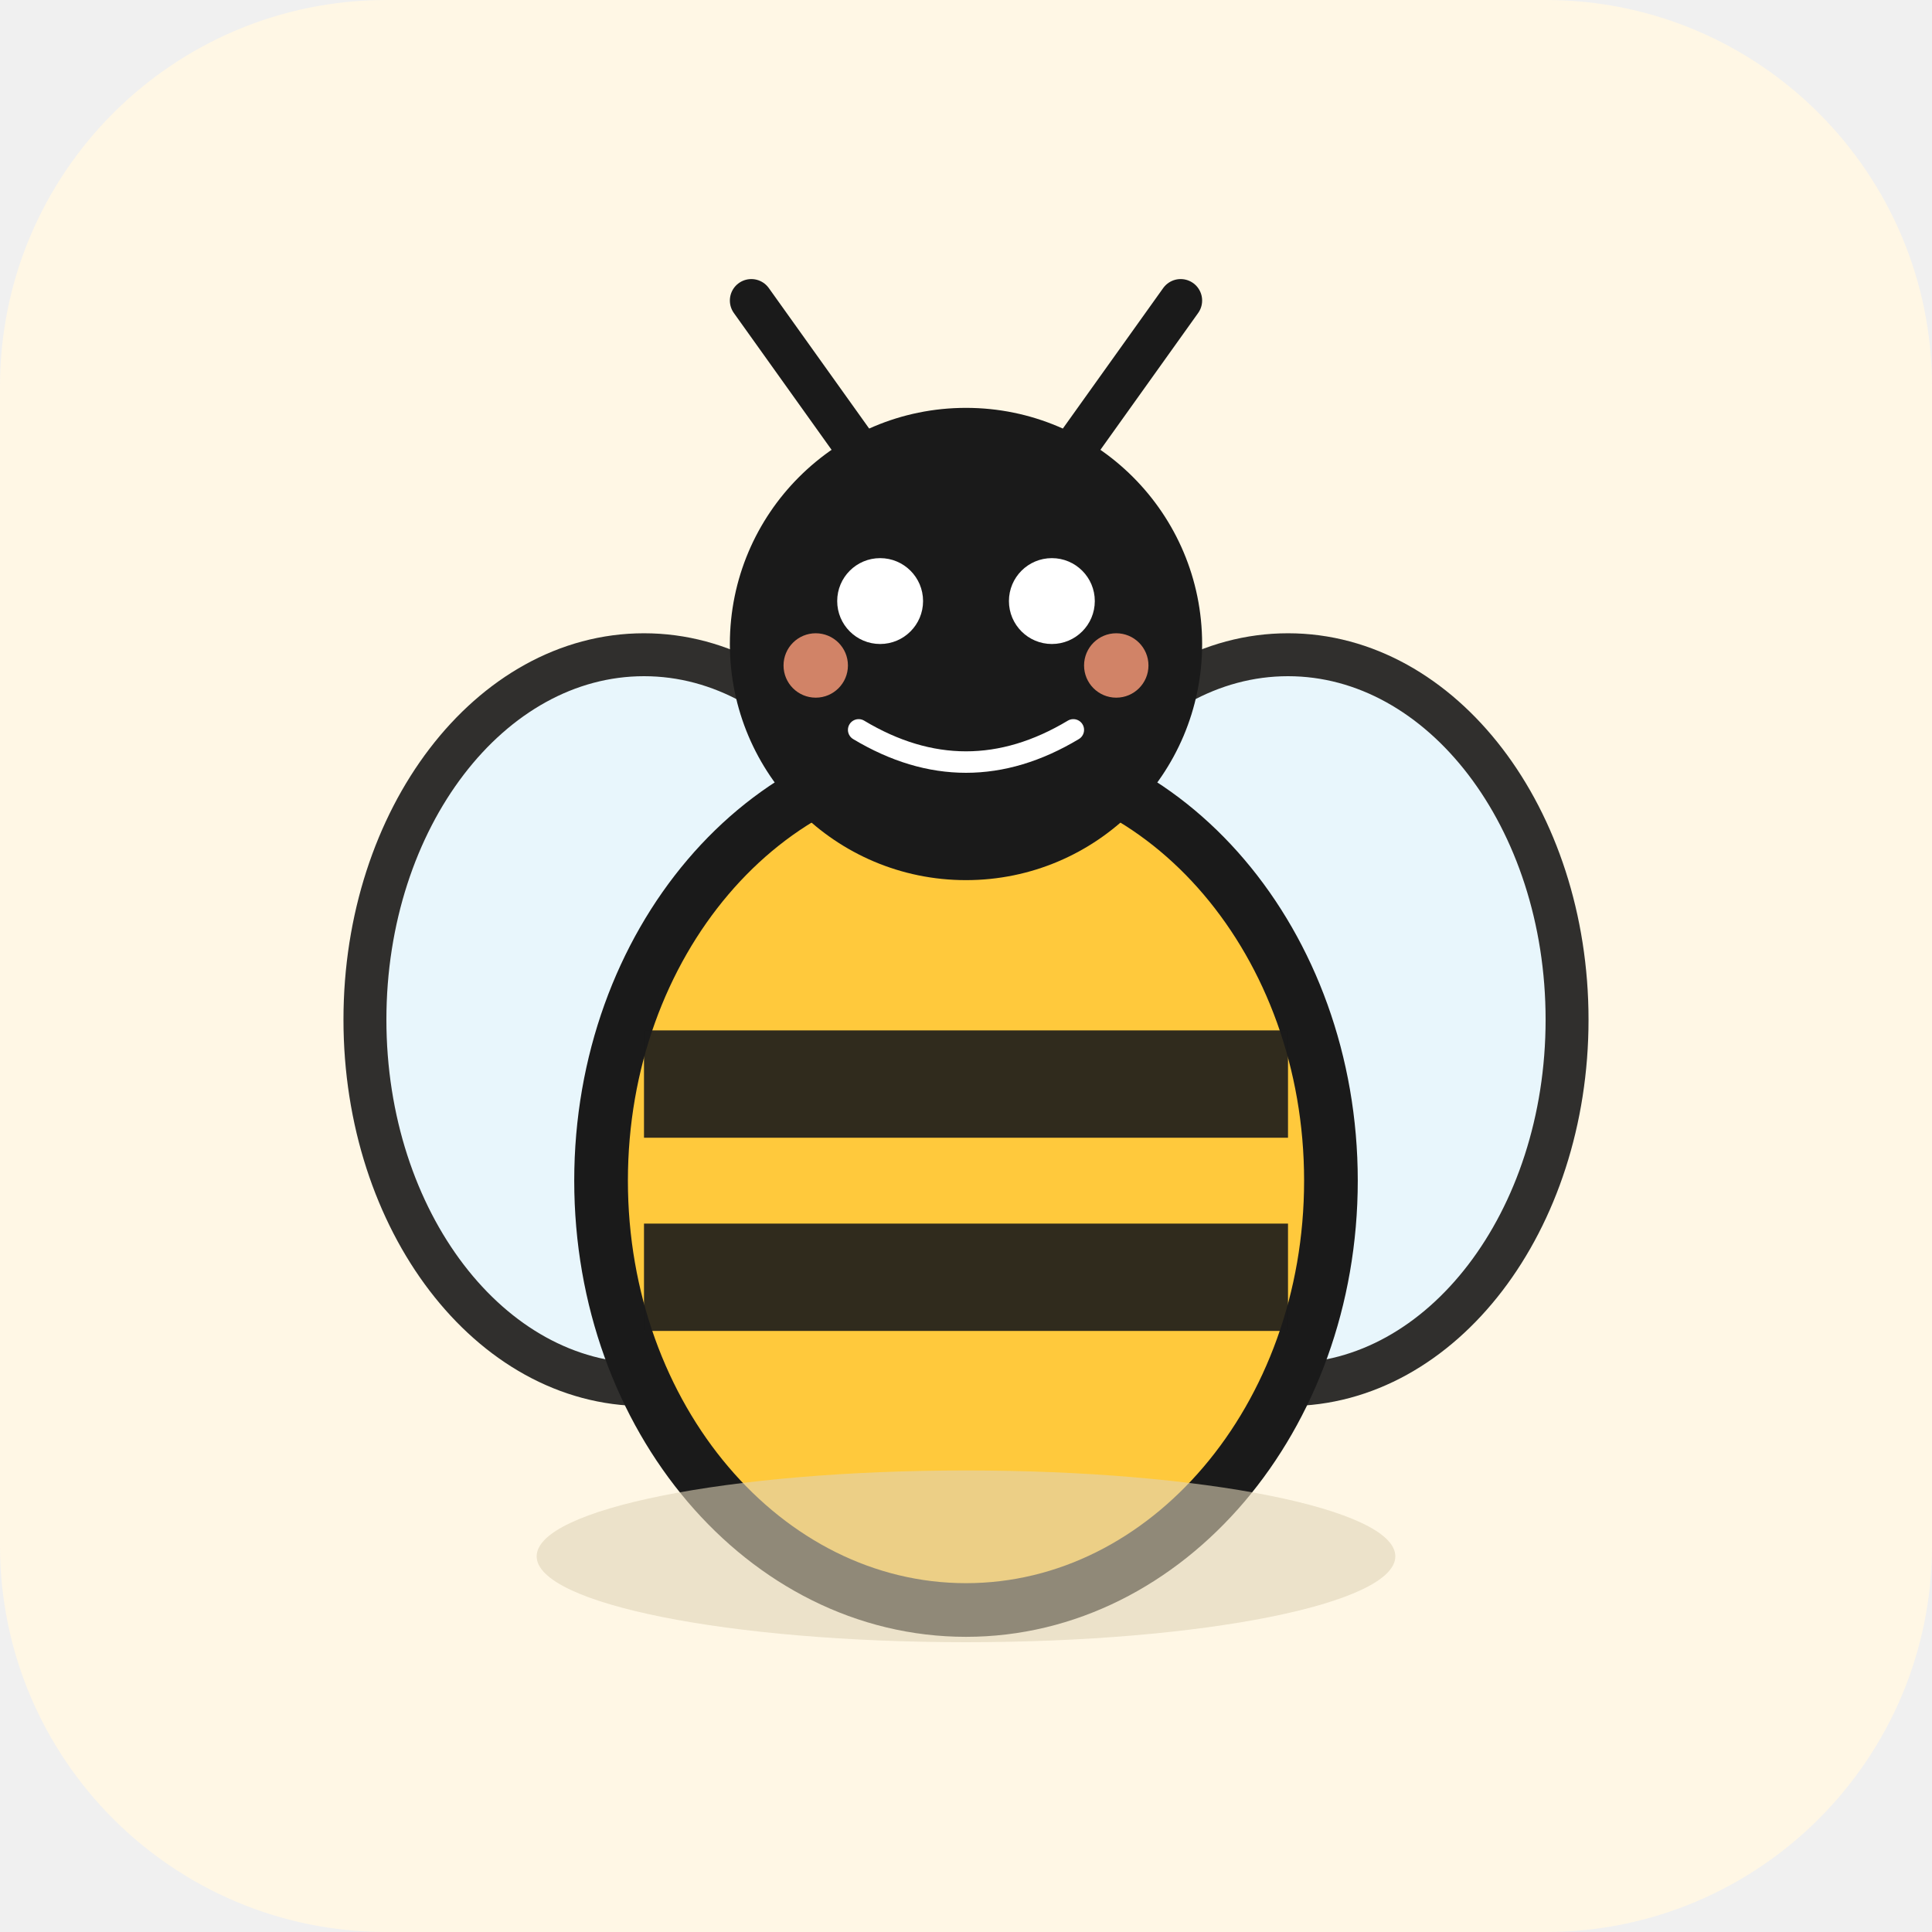
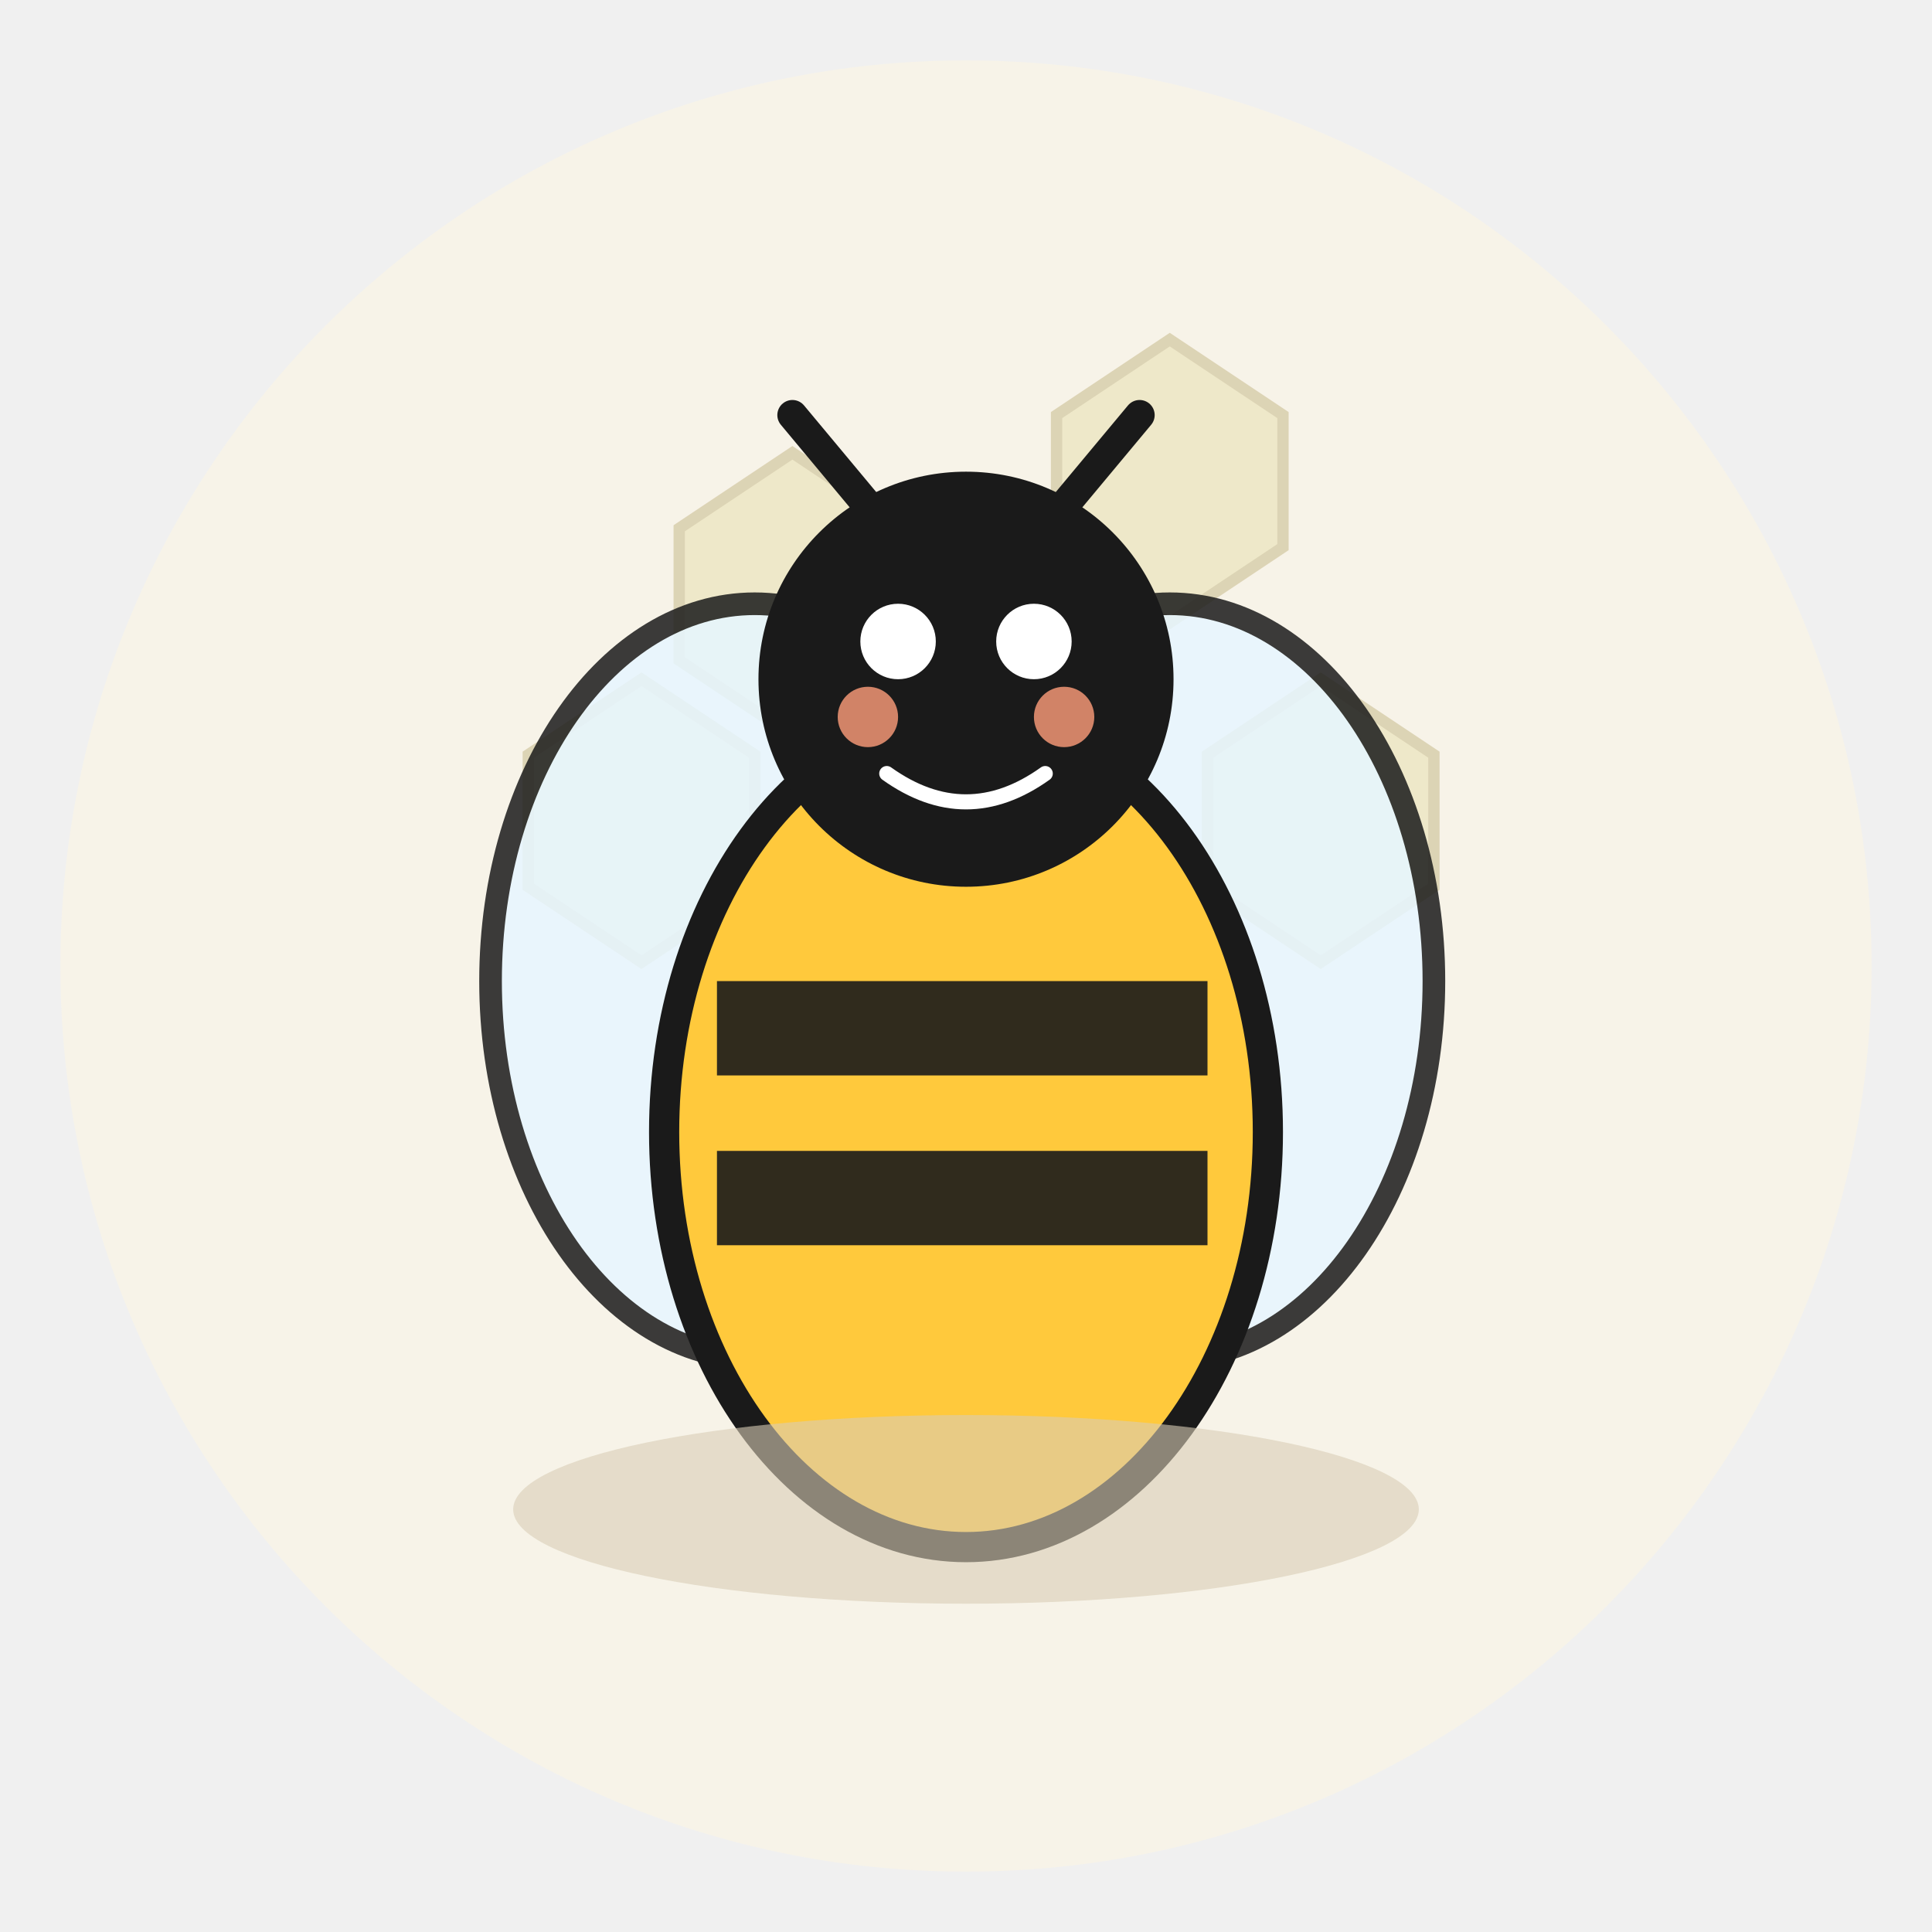
- <svg xmlns="http://www.w3.org/2000/svg" width="180" height="180" viewBox="0 0 180 180">
-   <rect x="0" y="0" width="180" height="180" rx="36" fill="#FFF7E5" />
-   <ellipse cx="60" cy="95" rx="26" ry="34" fill="#E6F6FF" stroke="#1A1A1A" stroke-width="4" opacity="0.9" />
-   <ellipse cx="120" cy="95" rx="26" ry="34" fill="#E6F6FF" stroke="#1A1A1A" stroke-width="4" opacity="0.9" />
-   <ellipse cx="90" cy="110" rx="34" ry="40" fill="#FFC93C" stroke="#1A1A1A" stroke-width="5" />
-   <rect x="60" y="96" width="60" height="10" fill="#1A1A1A" opacity="0.9" />
-   <rect x="60" y="114" width="60" height="10" fill="#1A1A1A" opacity="0.9" />
-   <circle cx="90" cy="60" r="22" fill="#1A1A1A" />
-   <circle cx="82" cy="56" r="4" fill="#FFFFFF" />
-   <circle cx="98" cy="56" r="4" fill="#FFFFFF" />
-   <circle cx="76" cy="62" r="3" fill="#FF9E7A" opacity="0.8" />
-   <circle cx="104" cy="62" r="3" fill="#FF9E7A" opacity="0.8" />
-   <path d="M80 68 Q90 74 100 68" stroke="#FFFFFF" stroke-width="2" stroke-linecap="round" fill="none" />
-   <line x1="80" y1="42" x2="70" y2="28" stroke="#1A1A1A" stroke-width="4" stroke-linecap="round" />
-   <line x1="100" y1="42" x2="110" y2="28" stroke="#1A1A1A" stroke-width="4" stroke-linecap="round" />
-   <ellipse cx="90" cy="145" rx="40" ry="8" fill="#E0D4B8" opacity="0.6" />
+ <svg xmlns="http://www.w3.org/2000/svg" width="512" height="512" viewBox="0 0 512 512">
+   <circle cx="256" cy="256" r="240" fill="#F7F3E8" />
+   <g fill="#E8DFAF" stroke="#C7B98A" stroke-width="3" opacity="0.55">
+     <polygon points="180,140 210,120 240,140 240,175 210,195 180,175" />
+     <polygon points="280,110 310,90 340,110 340,145 310,165 280,145" />
+     <polygon points="320,200 350,180 380,200 380,235 350,255 320,235" />
+     <polygon points="200,260 230,240 260,260 260,295 230,315 200,295" />
+     <polygon points="140,200 170,180 200,200 200,235 170,255 140,235" />
+   </g>
+   <ellipse cx="200" cy="260" rx="70" ry="100" fill="#E6F6FF" stroke="#1A1A1A" stroke-width="6" opacity="0.85" />
+   <ellipse cx="310" cy="260" rx="70" ry="100" fill="#E6F6FF" stroke="#1A1A1A" stroke-width="6" opacity="0.85" />
+   <ellipse cx="256" cy="300" rx="80" ry="110" fill="#FFC93C" stroke="#1A1A1A" stroke-width="8" />
+   <rect x="190" y="260" width="130" height="25" fill="#1A1A1A" opacity="0.9" />
+   <rect x="190" y="305" width="130" height="25" fill="#1A1A1A" opacity="0.9" />
+   <circle cx="256" cy="180" r="55" fill="#1A1A1A" />
+   <circle cx="238" cy="170" r="10" fill="#FFFFFF" />
+   <circle cx="274" cy="170" r="10" fill="#FFFFFF" />
+   <circle cx="230" cy="190" r="8" fill="#FF9E7A" opacity="0.8" />
+   <circle cx="282" cy="190" r="8" fill="#FF9E7A" opacity="0.8" />
+   <path d="M235 205 Q256 220 277 205" stroke="#FFFFFF" stroke-width="4" stroke-linecap="round" fill="none" />
+   <line x1="235" y1="140" x2="210" y2="110" stroke="#1A1A1A" stroke-width="8" stroke-linecap="round" />
+   <line x1="277" y1="140" x2="302" y2="110" stroke="#1A1A1A" stroke-width="8" stroke-linecap="round" />
+   <ellipse cx="256" cy="400" rx="120" ry="25" fill="#D8CDB5" opacity="0.6" />
</svg>
